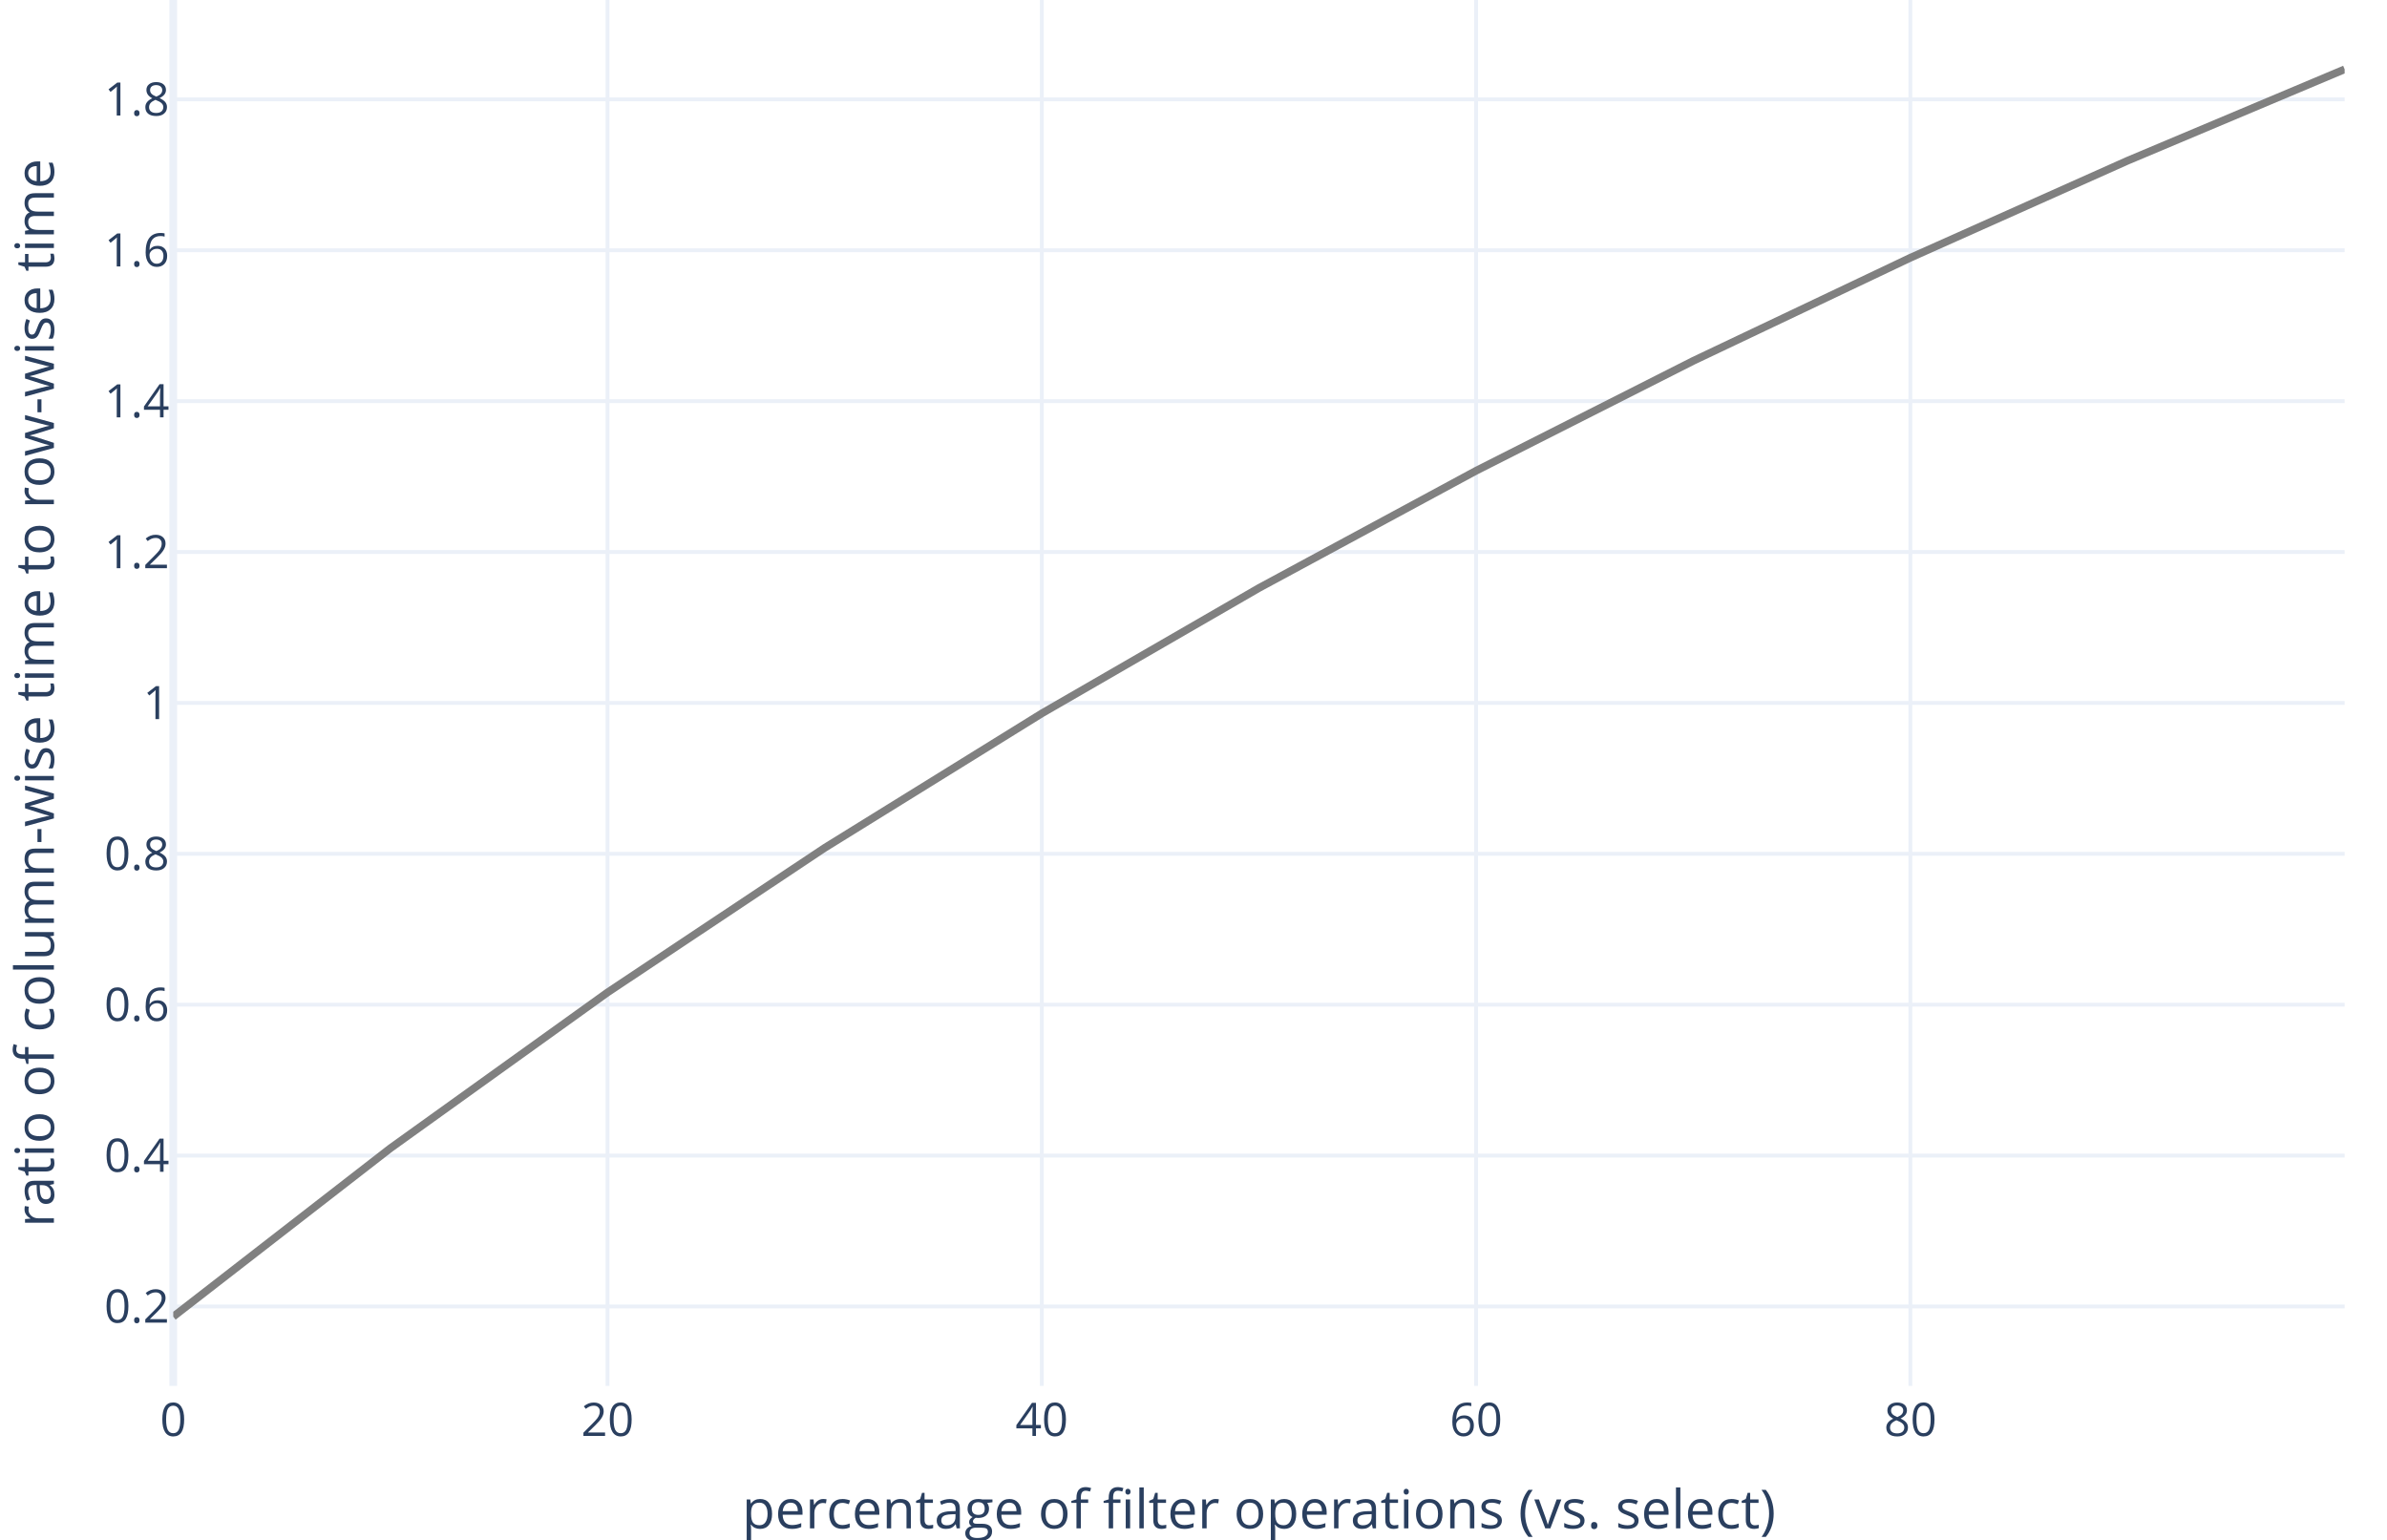
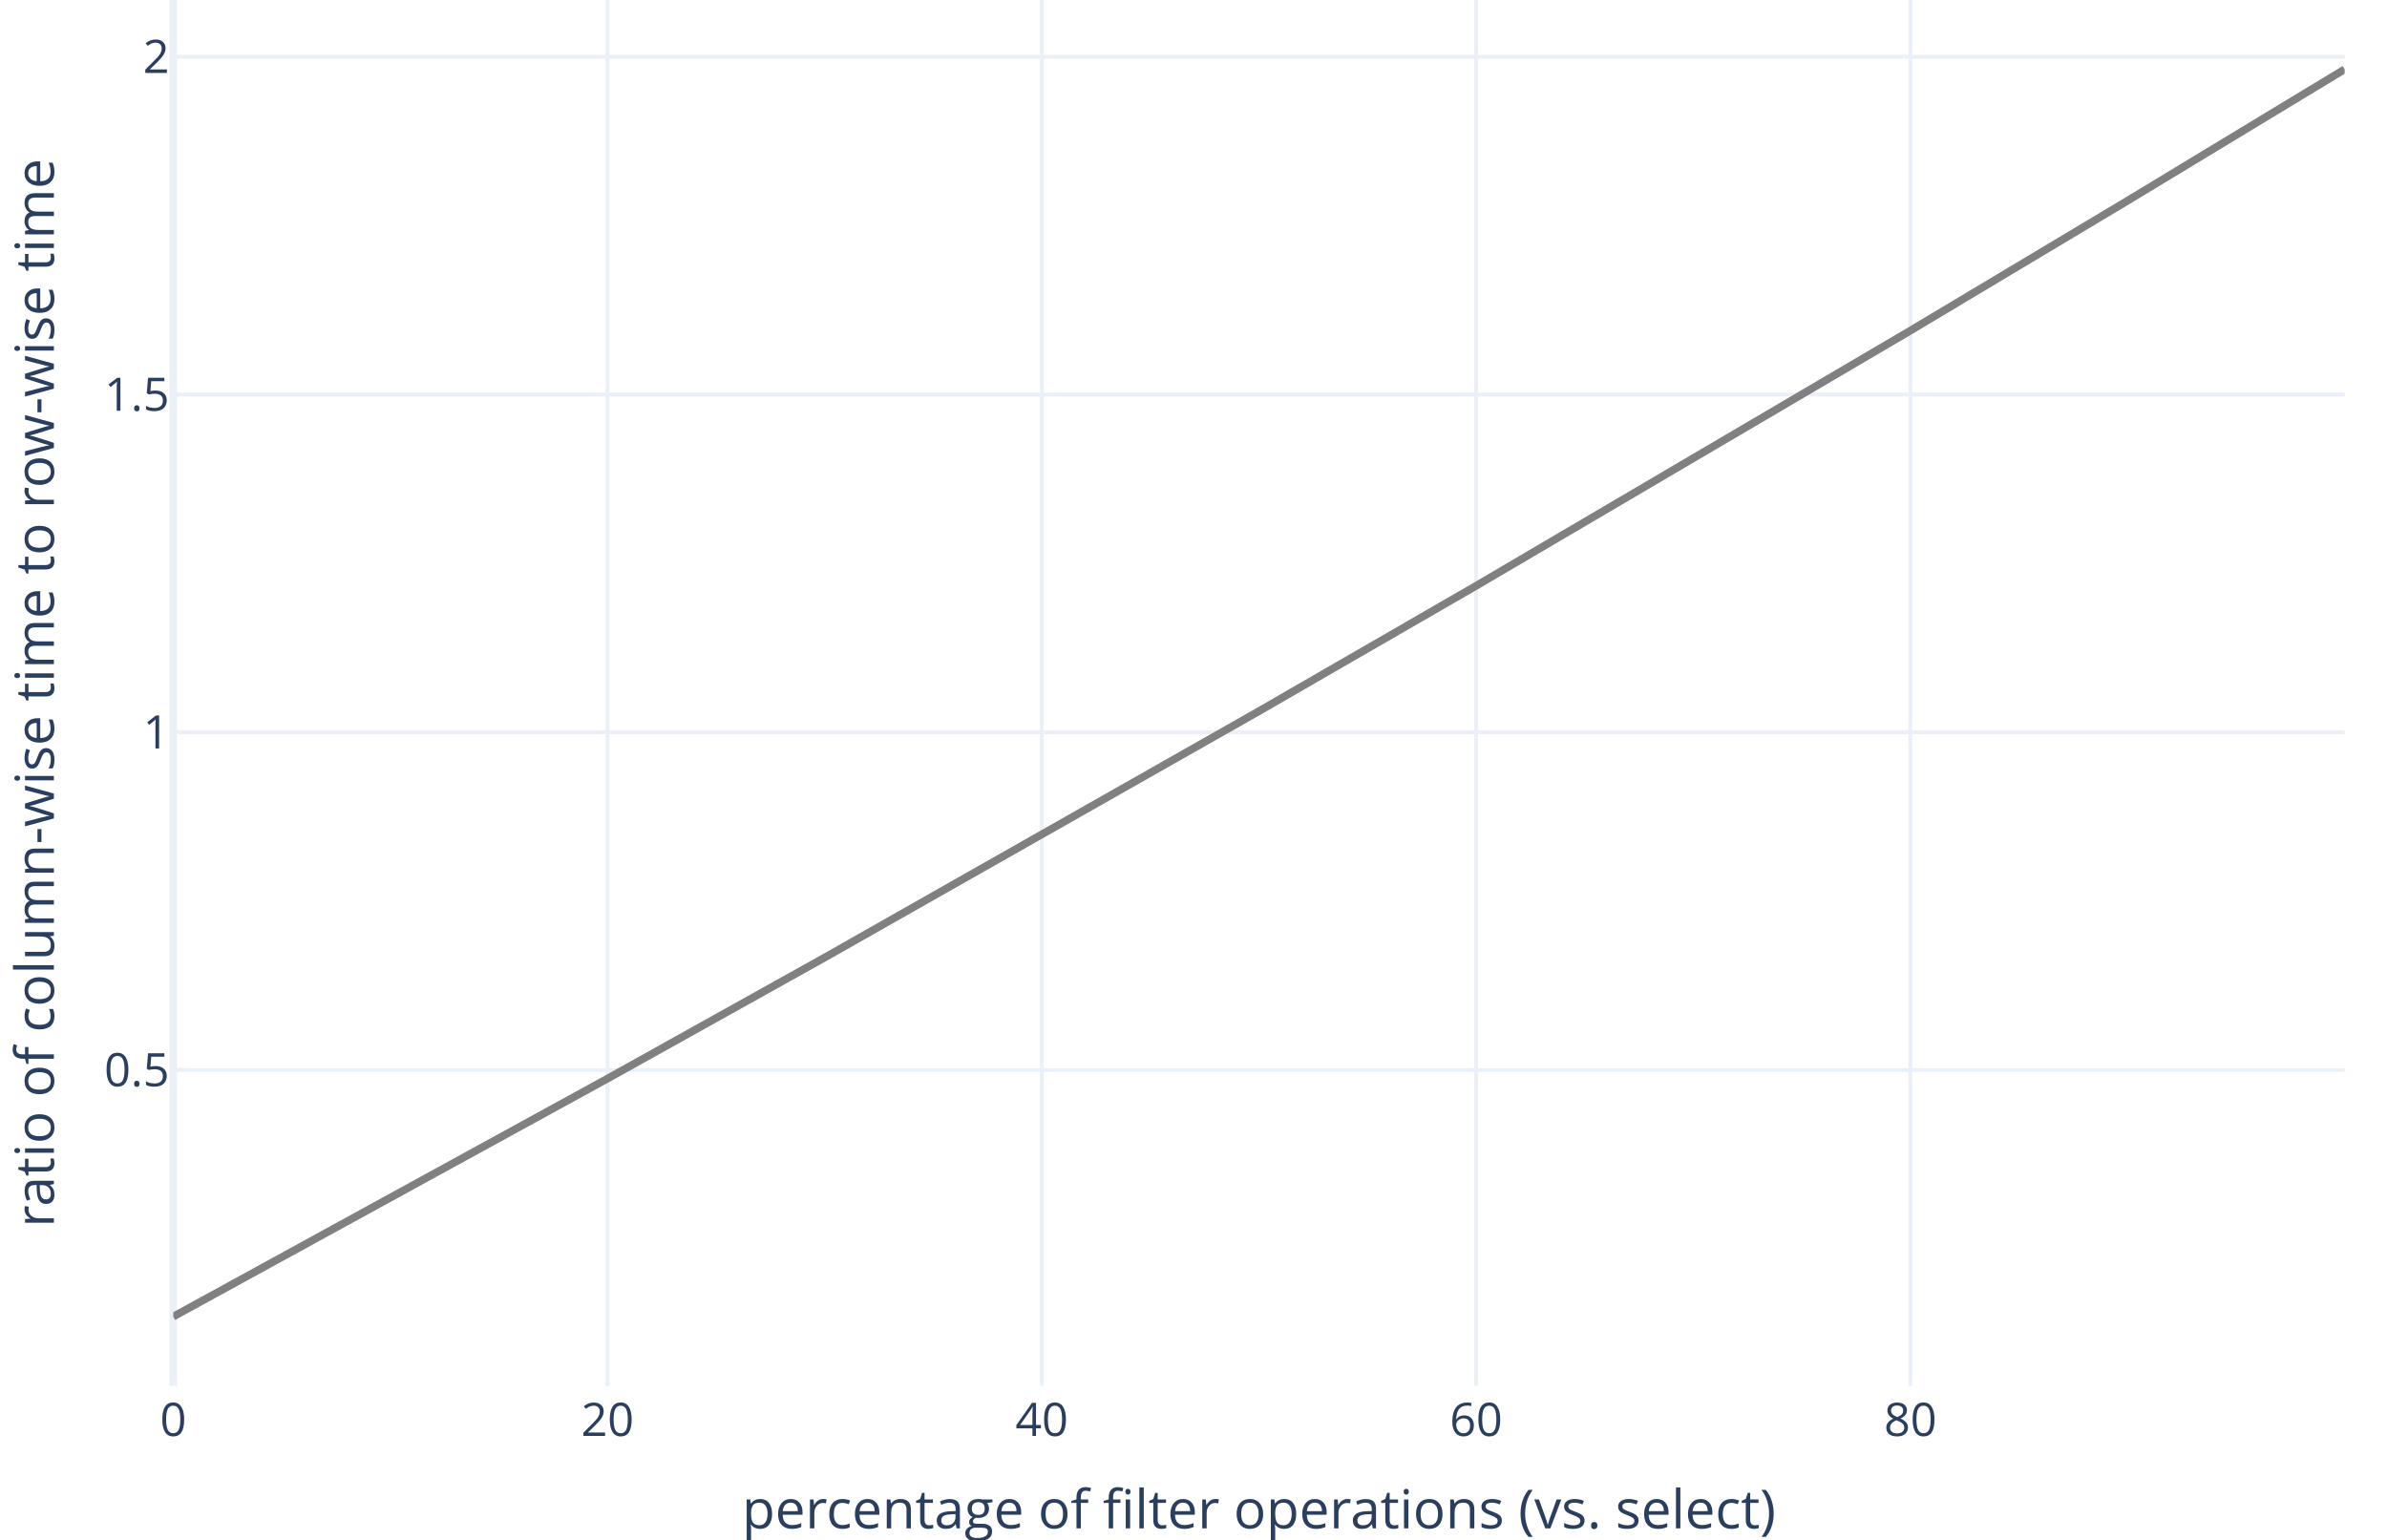
<svg xmlns="http://www.w3.org/2000/svg" class="main-svg" width="620" height="400" style="" viewBox="0 0 620 400">
  <rect x="0" y="0" width="620" height="400" style="fill: rgb(255, 255, 255); fill-opacity: 1;" />
-   <defs id="defs-34c37f">
+   <defs id="defs-4ccedd">
    <g class="clips">
-       <clipPath id="clip34c37fxyplot" class="plotclip">
+       <clipPath id="clip4cceddxyplot" class="plotclip">
        <rect width="564" height="360" />
      </clipPath>
-       <clipPath class="axesclip" id="clip34c37fx">
+       <clipPath class="axesclip" id="clip4cceddx">
        <rect x="45" y="0" width="564" height="400" />
      </clipPath>
-       <clipPath class="axesclip" id="clip34c37fy">
+       <clipPath class="axesclip" id="clip4cceddy">
        <rect x="0" y="0" width="620" height="360" />
      </clipPath>
-       <clipPath class="axesclip" id="clip34c37fxy">
+       <clipPath class="axesclip" id="clip4cceddxy">
        <rect x="45" y="0" width="564" height="360" />
      </clipPath>
    </g>
    <g class="gradients" />
    <g class="patterns" />
  </defs>
  <g class="bglayer" />
  <g class="layer-below">
    <g class="imagelayer" />
    <g class="shapelayer" />
  </g>
  <g class="cartesianlayer">
    <g class="subplot xy">
      <g class="layer-subplot">
        <g class="shapelayer" />
        <g class="imagelayer" />
      </g>
      <g class="minor-gridlayer">
        <g class="x" />
        <g class="y" />
      </g>
      <g class="gridlayer">
        <g class="x">
          <path class="xgrid crisp" transform="translate(157.8,0)" d="M0,0v360" style="stroke: rgb(235, 240, 248); stroke-opacity: 1; stroke-width: 1px;" />
          <path class="xgrid crisp" transform="translate(270.6,0)" d="M0,0v360" style="stroke: rgb(235, 240, 248); stroke-opacity: 1; stroke-width: 1px;" />
          <path class="xgrid crisp" transform="translate(383.4,0)" d="M0,0v360" style="stroke: rgb(235, 240, 248); stroke-opacity: 1; stroke-width: 1px;" />
          <path class="xgrid crisp" transform="translate(496.2,0)" d="M0,0v360" style="stroke: rgb(235, 240, 248); stroke-opacity: 1; stroke-width: 1px;" />
        </g>
        <g class="y">
-           <path class="ygrid crisp" transform="translate(0,339.36)" d="M45,0h564" style="stroke: rgb(235, 240, 248); stroke-opacity: 1; stroke-width: 1px;" />
-           <path class="ygrid crisp" transform="translate(0,300.17)" d="M45,0h564" style="stroke: rgb(235, 240, 248); stroke-opacity: 1; stroke-width: 1px;" />
-           <path class="ygrid crisp" transform="translate(0,260.97)" d="M45,0h564" style="stroke: rgb(235, 240, 248); stroke-opacity: 1; stroke-width: 1px;" />
-           <path class="ygrid crisp" transform="translate(0,221.78)" d="M45,0h564" style="stroke: rgb(235, 240, 248); stroke-opacity: 1; stroke-width: 1px;" />
-           <path class="ygrid crisp" transform="translate(0,182.59)" d="M45,0h564" style="stroke: rgb(235, 240, 248); stroke-opacity: 1; stroke-width: 1px;" />
-           <path class="ygrid crisp" transform="translate(0,143.39)" d="M45,0h564" style="stroke: rgb(235, 240, 248); stroke-opacity: 1; stroke-width: 1px;" />
-           <path class="ygrid crisp" transform="translate(0,104.2)" d="M45,0h564" style="stroke: rgb(235, 240, 248); stroke-opacity: 1; stroke-width: 1px;" />
-           <path class="ygrid crisp" transform="translate(0,65)" d="M45,0h564" style="stroke: rgb(235, 240, 248); stroke-opacity: 1; stroke-width: 1px;" />
-           <path class="ygrid crisp" transform="translate(0,25.81)" d="M45,0h564" style="stroke: rgb(235, 240, 248); stroke-opacity: 1; stroke-width: 1px;" />
+           <path class="ygrid crisp" transform="translate(0,277.95)" d="M45,0h564" style="stroke: rgb(235, 240, 248); stroke-opacity: 1; stroke-width: 1px;" />
+           <path class="ygrid crisp" transform="translate(0,190.21)" d="M45,0h564" style="stroke: rgb(235, 240, 248); stroke-opacity: 1; stroke-width: 1px;" />
+           <path class="ygrid crisp" transform="translate(0,102.48)" d="M45,0h564" style="stroke: rgb(235, 240, 248); stroke-opacity: 1; stroke-width: 1px;" />
+           <path class="ygrid crisp" transform="translate(0,14.74)" d="M45,0h564" style="stroke: rgb(235, 240, 248); stroke-opacity: 1; stroke-width: 1px;" />
        </g>
      </g>
      <g class="zerolinelayer">
        <path class="xzl zl crisp" transform="translate(45,0)" d="M0,0v360" style="stroke: rgb(235, 240, 248); stroke-opacity: 1; stroke-width: 2px;" />
      </g>
      <path class="xlines-below" />
      <path class="ylines-below" />
      <g class="overlines-below" />
      <g class="xaxislayer-below" />
      <g class="yaxislayer-below" />
      <g class="overaxes-below" />
-       <g class="plot" transform="translate(45,0)" clip-path="url(#clip34c37fxyplot)">
+       <g class="plot" transform="translate(45,0)" clip-path="url(#clip4cceddxyplot)">
        <g class="scatterlayer mlayer">
-           <g class="trace scatter traced83bfc" style="stroke-miterlimit: 2; opacity: 1;">
+           <g class="trace scatter trace93d8c5" style="stroke-miterlimit: 2; opacity: 1;">
            <g class="fills" />
            <g class="errorbars" />
            <g class="lines">
-               <path class="js-line" d="M0,342L56.4,298.26L112.8,257.79L169.2,220.24L225.6,185.31L282,152.74L338.4,122.28L394.8,93.74L451.2,66.95L507.6,41.75L564,18" style="vector-effect: none; fill: none; stroke: rgb(128, 128, 128); stroke-opacity: 1; stroke-width: 2px; opacity: 1;" />
+               <path class="js-line" d="M0,342L112.8,280.17L169.2,248.73L282,184.73L338.4,152.17L451.2,85.88L507.6,52.14L564,18" style="vector-effect: none; fill: none; stroke: rgb(128, 128, 128); stroke-opacity: 1; stroke-width: 2px; opacity: 1;" />
            </g>
            <g class="points" />
            <g class="text" />
          </g>
        </g>
      </g>
      <g class="overplot" />
      <path class="xlines-above crisp" d="M0,0" style="fill: none;" />
      <path class="ylines-above crisp" d="M0,0" style="fill: none;" />
      <g class="overlines-above" />
      <g class="xaxislayer-above">
        <g class="xtick">
          <text text-anchor="middle" x="0" y="373" transform="translate(45,0)" style="font-family: 'Open Sans', verdana, arial, sans-serif; font-size: 12px; fill: rgb(42, 63, 95); fill-opacity: 1; white-space: pre; opacity: 1;">0</text>
        </g>
        <g class="xtick">
          <text text-anchor="middle" x="0" y="373" style="font-family: 'Open Sans', verdana, arial, sans-serif; font-size: 12px; fill: rgb(42, 63, 95); fill-opacity: 1; white-space: pre; opacity: 1;" transform="translate(157.8,0)">20</text>
        </g>
        <g class="xtick">
          <text text-anchor="middle" x="0" y="373" style="font-family: 'Open Sans', verdana, arial, sans-serif; font-size: 12px; fill: rgb(42, 63, 95); fill-opacity: 1; white-space: pre; opacity: 1;" transform="translate(270.6,0)">40</text>
        </g>
        <g class="xtick">
          <text text-anchor="middle" x="0" y="373" style="font-family: 'Open Sans', verdana, arial, sans-serif; font-size: 12px; fill: rgb(42, 63, 95); fill-opacity: 1; white-space: pre; opacity: 1;" transform="translate(383.4,0)">60</text>
        </g>
        <g class="xtick">
          <text text-anchor="middle" x="0" y="373" style="font-family: 'Open Sans', verdana, arial, sans-serif; font-size: 12px; fill: rgb(42, 63, 95); fill-opacity: 1; white-space: pre; opacity: 1;" transform="translate(496.2,0)">80</text>
        </g>
        <g class="xtick">
          <text text-anchor="middle" x="0" y="373" style="font-family: 'Open Sans', verdana, arial, sans-serif; font-size: 12px; fill: rgb(42, 63, 95); fill-opacity: 1; white-space: pre; opacity: 0;" transform="translate(609,0)">100</text>
        </g>
      </g>
      <g class="yaxislayer-above">
        <g class="ytick">
-           <text text-anchor="end" x="44" y="4.2" transform="translate(0,339.36)" style="font-family: 'Open Sans', verdana, arial, sans-serif; font-size: 12px; fill: rgb(42, 63, 95); fill-opacity: 1; white-space: pre; opacity: 1;">0.2</text>
+           <text text-anchor="end" x="44" y="4.2" transform="translate(0,277.95)" style="font-family: 'Open Sans', verdana, arial, sans-serif; font-size: 12px; fill: rgb(42, 63, 95); fill-opacity: 1; white-space: pre; opacity: 1;">0.5</text>
        </g>
        <g class="ytick">
-           <text text-anchor="end" x="44" y="4.2" style="font-family: 'Open Sans', verdana, arial, sans-serif; font-size: 12px; fill: rgb(42, 63, 95); fill-opacity: 1; white-space: pre; opacity: 1;" transform="translate(0,300.17)">0.4</text>
+           <text text-anchor="end" x="44" y="4.2" style="font-family: 'Open Sans', verdana, arial, sans-serif; font-size: 12px; fill: rgb(42, 63, 95); fill-opacity: 1; white-space: pre; opacity: 1;" transform="translate(0,190.21)">1</text>
        </g>
        <g class="ytick">
-           <text text-anchor="end" x="44" y="4.2" style="font-family: 'Open Sans', verdana, arial, sans-serif; font-size: 12px; fill: rgb(42, 63, 95); fill-opacity: 1; white-space: pre; opacity: 1;" transform="translate(0,260.97)">0.6</text>
+           <text text-anchor="end" x="44" y="4.2" style="font-family: 'Open Sans', verdana, arial, sans-serif; font-size: 12px; fill: rgb(42, 63, 95); fill-opacity: 1; white-space: pre; opacity: 1;" transform="translate(0,102.48)">1.5</text>
        </g>
        <g class="ytick">
-           <text text-anchor="end" x="44" y="4.2" style="font-family: 'Open Sans', verdana, arial, sans-serif; font-size: 12px; fill: rgb(42, 63, 95); fill-opacity: 1; white-space: pre; opacity: 1;" transform="translate(0,221.78)">0.8</text>
-         </g>
-         <g class="ytick">
-           <text text-anchor="end" x="44" y="4.2" style="font-family: 'Open Sans', verdana, arial, sans-serif; font-size: 12px; fill: rgb(42, 63, 95); fill-opacity: 1; white-space: pre; opacity: 1;" transform="translate(0,182.59)">1</text>
-         </g>
-         <g class="ytick">
-           <text text-anchor="end" x="44" y="4.2" style="font-family: 'Open Sans', verdana, arial, sans-serif; font-size: 12px; fill: rgb(42, 63, 95); fill-opacity: 1; white-space: pre; opacity: 1;" transform="translate(0,143.39)">1.2</text>
-         </g>
-         <g class="ytick">
-           <text text-anchor="end" x="44" y="4.2" style="font-family: 'Open Sans', verdana, arial, sans-serif; font-size: 12px; fill: rgb(42, 63, 95); fill-opacity: 1; white-space: pre; opacity: 1;" transform="translate(0,104.2)">1.4</text>
-         </g>
-         <g class="ytick">
-           <text text-anchor="end" x="44" y="4.2" style="font-family: 'Open Sans', verdana, arial, sans-serif; font-size: 12px; fill: rgb(42, 63, 95); fill-opacity: 1; white-space: pre; opacity: 1;" transform="translate(0,65)">1.6</text>
-         </g>
-         <g class="ytick">
-           <text text-anchor="end" x="44" y="4.2" style="font-family: 'Open Sans', verdana, arial, sans-serif; font-size: 12px; fill: rgb(42, 63, 95); fill-opacity: 1; white-space: pre; opacity: 1;" transform="translate(0,25.81)">1.8</text>
+           <text text-anchor="end" x="44" y="4.2" style="font-family: 'Open Sans', verdana, arial, sans-serif; font-size: 12px; fill: rgb(42, 63, 95); fill-opacity: 1; white-space: pre; opacity: 1;" transform="translate(0,14.74)">2</text>
        </g>
      </g>
      <g class="overaxes-above" />
    </g>
  </g>
  <g class="polarlayer" />
  <g class="smithlayer" />
  <g class="ternarylayer" />
  <g class="geolayer" />
  <g class="funnelarealayer" />
  <g class="pielayer" />
  <g class="iciclelayer" />
  <g class="treemaplayer" />
  <g class="sunburstlayer" />
  <g class="glimages" />
-   <defs id="topdefs-34c37f">
+   <defs id="topdefs-4ccedd">
    <g class="clips" />
  </defs>
  <g class="layer-above">
    <g class="imagelayer" />
    <g class="shapelayer" />
  </g>
  <g class="infolayer">
    <g class="g-gtitle" />
    <g class="g-xtitle" transform="translate(0,-2.8)">
      <text class="xtitle" x="327" y="399.8" text-anchor="middle" style="font-family: 'Open Sans', verdana, arial, sans-serif; font-size: 14px; fill: rgb(42, 63, 95); opacity: 1; font-weight: normal; white-space: pre;">percentage of filter operations (vs. select)</text>
    </g>
    <g class="g-ytitle" transform="translate(13.9248,0)">
      <text class="ytitle" transform="rotate(-90,0.075,180)" x="0.075" y="180" text-anchor="middle" style="font-family: 'Open Sans', verdana, arial, sans-serif; font-size: 14px; fill: rgb(42, 63, 95); opacity: 1; font-weight: normal; white-space: pre;">ratio of column-wise time to row-wise time</text>
    </g>
  </g>
</svg>
